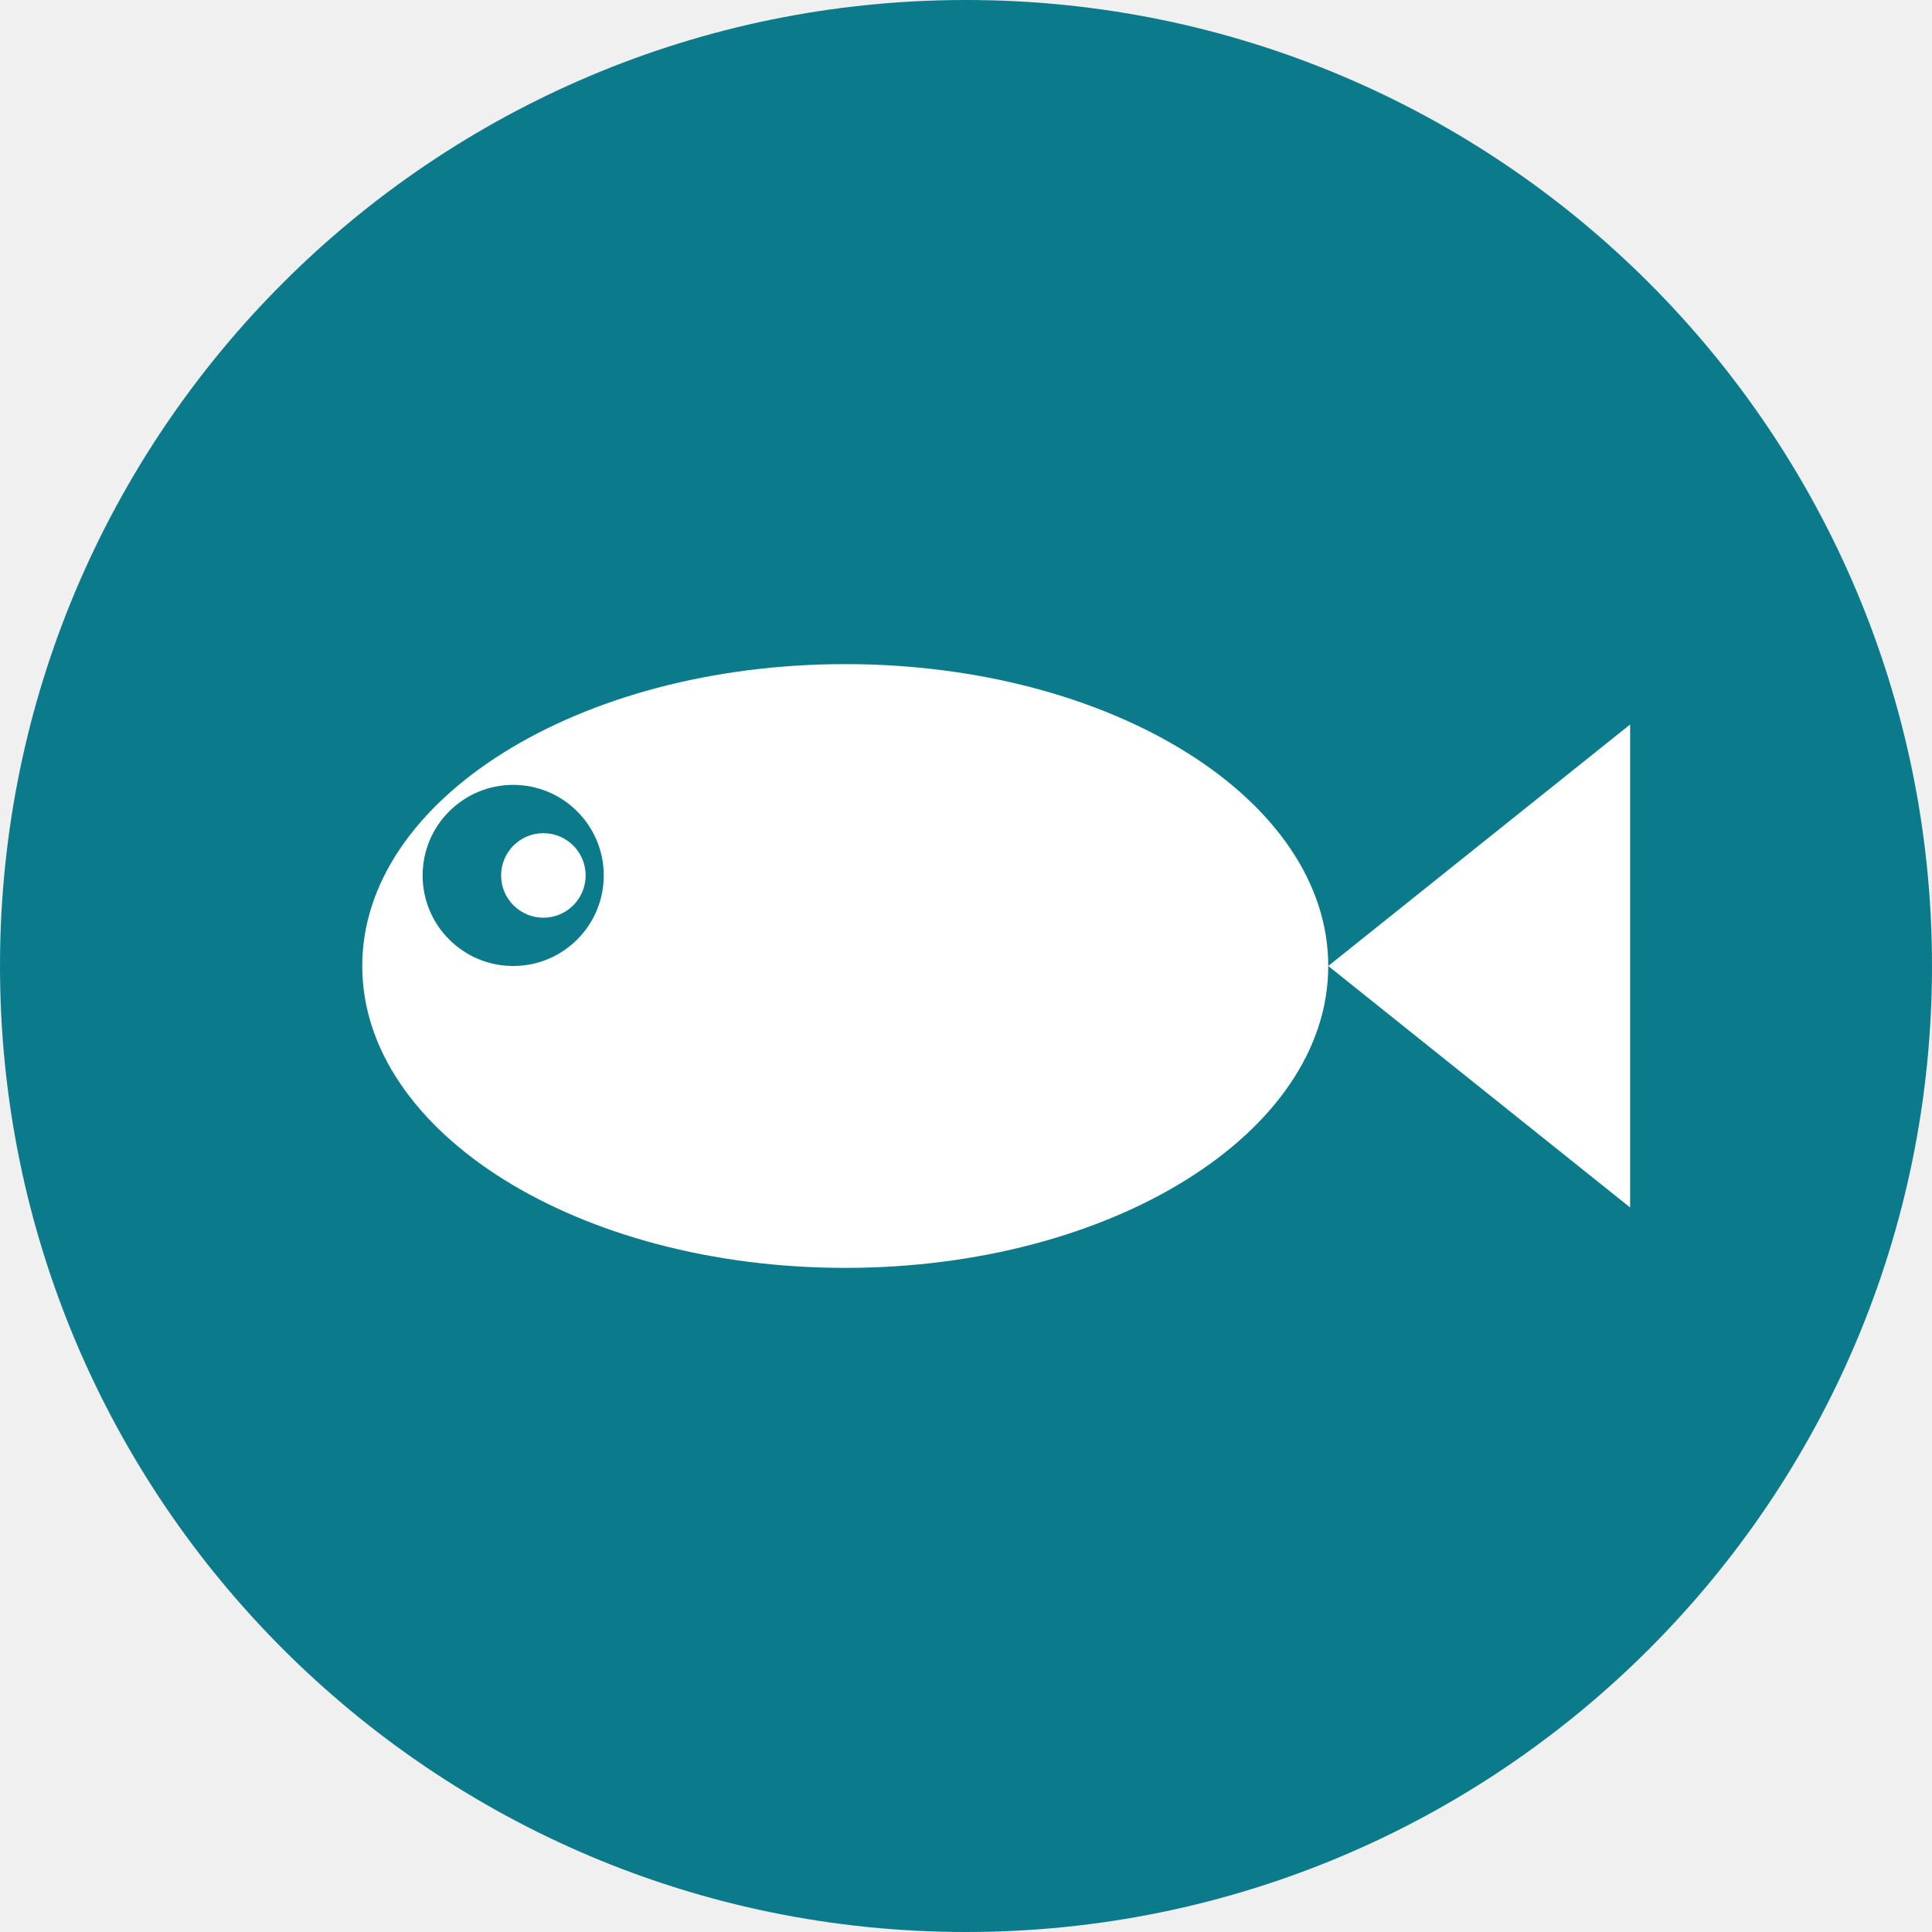
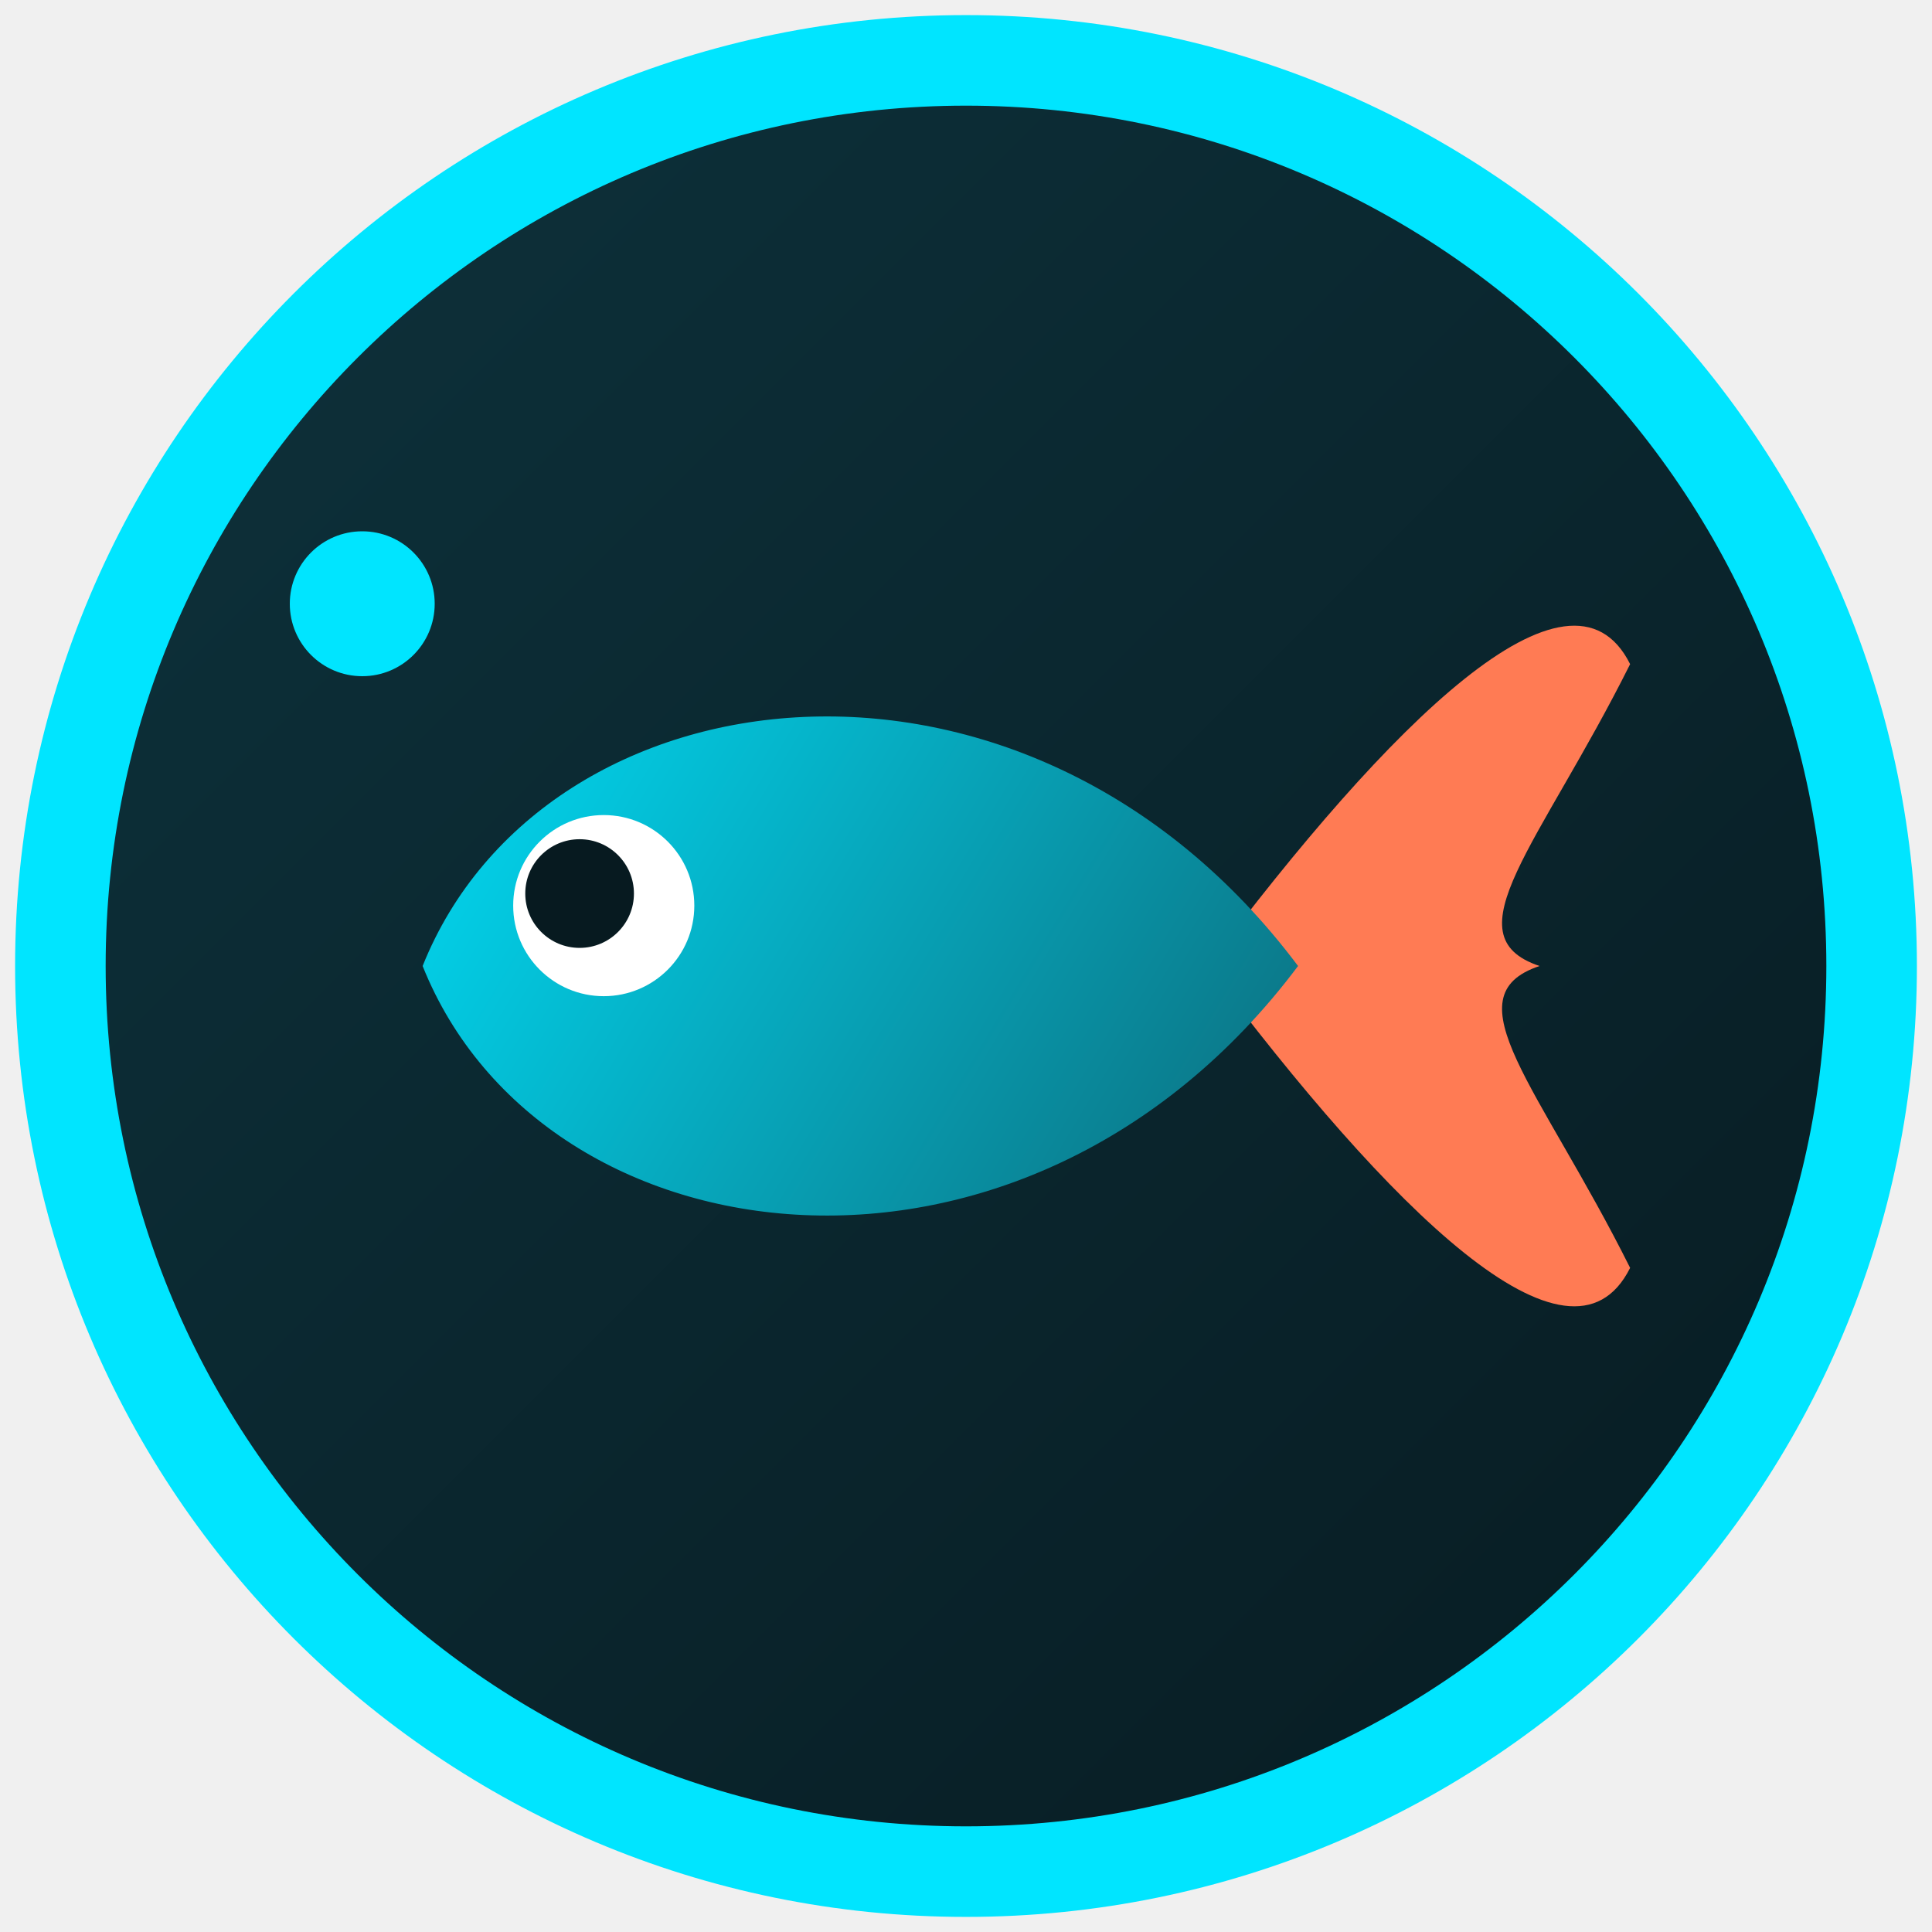
<svg xmlns="http://www.w3.org/2000/svg" viewBox="0 0 32 32" fill="none">
-   <circle cx="16" cy="16" r="16" fill="#0B7B8C" />
-   <ellipse cx="14" cy="16" rx="8" ry="5" fill="white" />
-   <path d="M22 16 L27 12 L27 20 Z" fill="white" />
-   <circle cx="8.5" cy="14.5" r="1.5" fill="#0B7B8C" />
-   <circle cx="9" cy="14.5" r="0.7" fill="white" />
+   <defs>
+     <linearGradient id="favBg" x1="0" y1="0" x2="32" y2="32" gradientUnits="userSpaceOnUse">
+       <stop offset="0%" stop-color="#0E333D" />
+       <stop offset="100%" stop-color="#071A20" />
+     </linearGradient>
+     <linearGradient id="favFish" x1="6" y1="10" x2="26" y2="22" gradientUnits="userSpaceOnUse">
+       <stop offset="0%" stop-color="#00E5FF" />
+       <stop offset="70%" stop-color="#0B7B8C" />
+       <stop offset="100%" stop-color="#FF7B54" />
+     </linearGradient>
+   </defs>
+   <circle cx="16" cy="16" r="15" fill="url(#favBg)" stroke="#00E5FF" stroke-width="1.5" />
+   <path d="M20 16 C 23 12, 26 9, 27 11 C 25.5 14, 24 15.5, 25.5 16 C 24 16.5, 25.5 18, 27 21 C 26 23, 23 20, 20 16 Z" fill="#FF7B54" />
+   <path d="M7 16 C 9 11, 17 10, 21.5 16 C 17 22, 9 21, 7 16 Z" fill="url(#favFish)" />
+   <circle cx="10" cy="15" r="1.5" fill="#FFFFFF" />
+   <circle cx="9.6" cy="14.8" r="0.9" fill="#071A20" />
+   <circle cx="6" cy="10" r="1.2" fill="#00E5FF" />
</svg>
